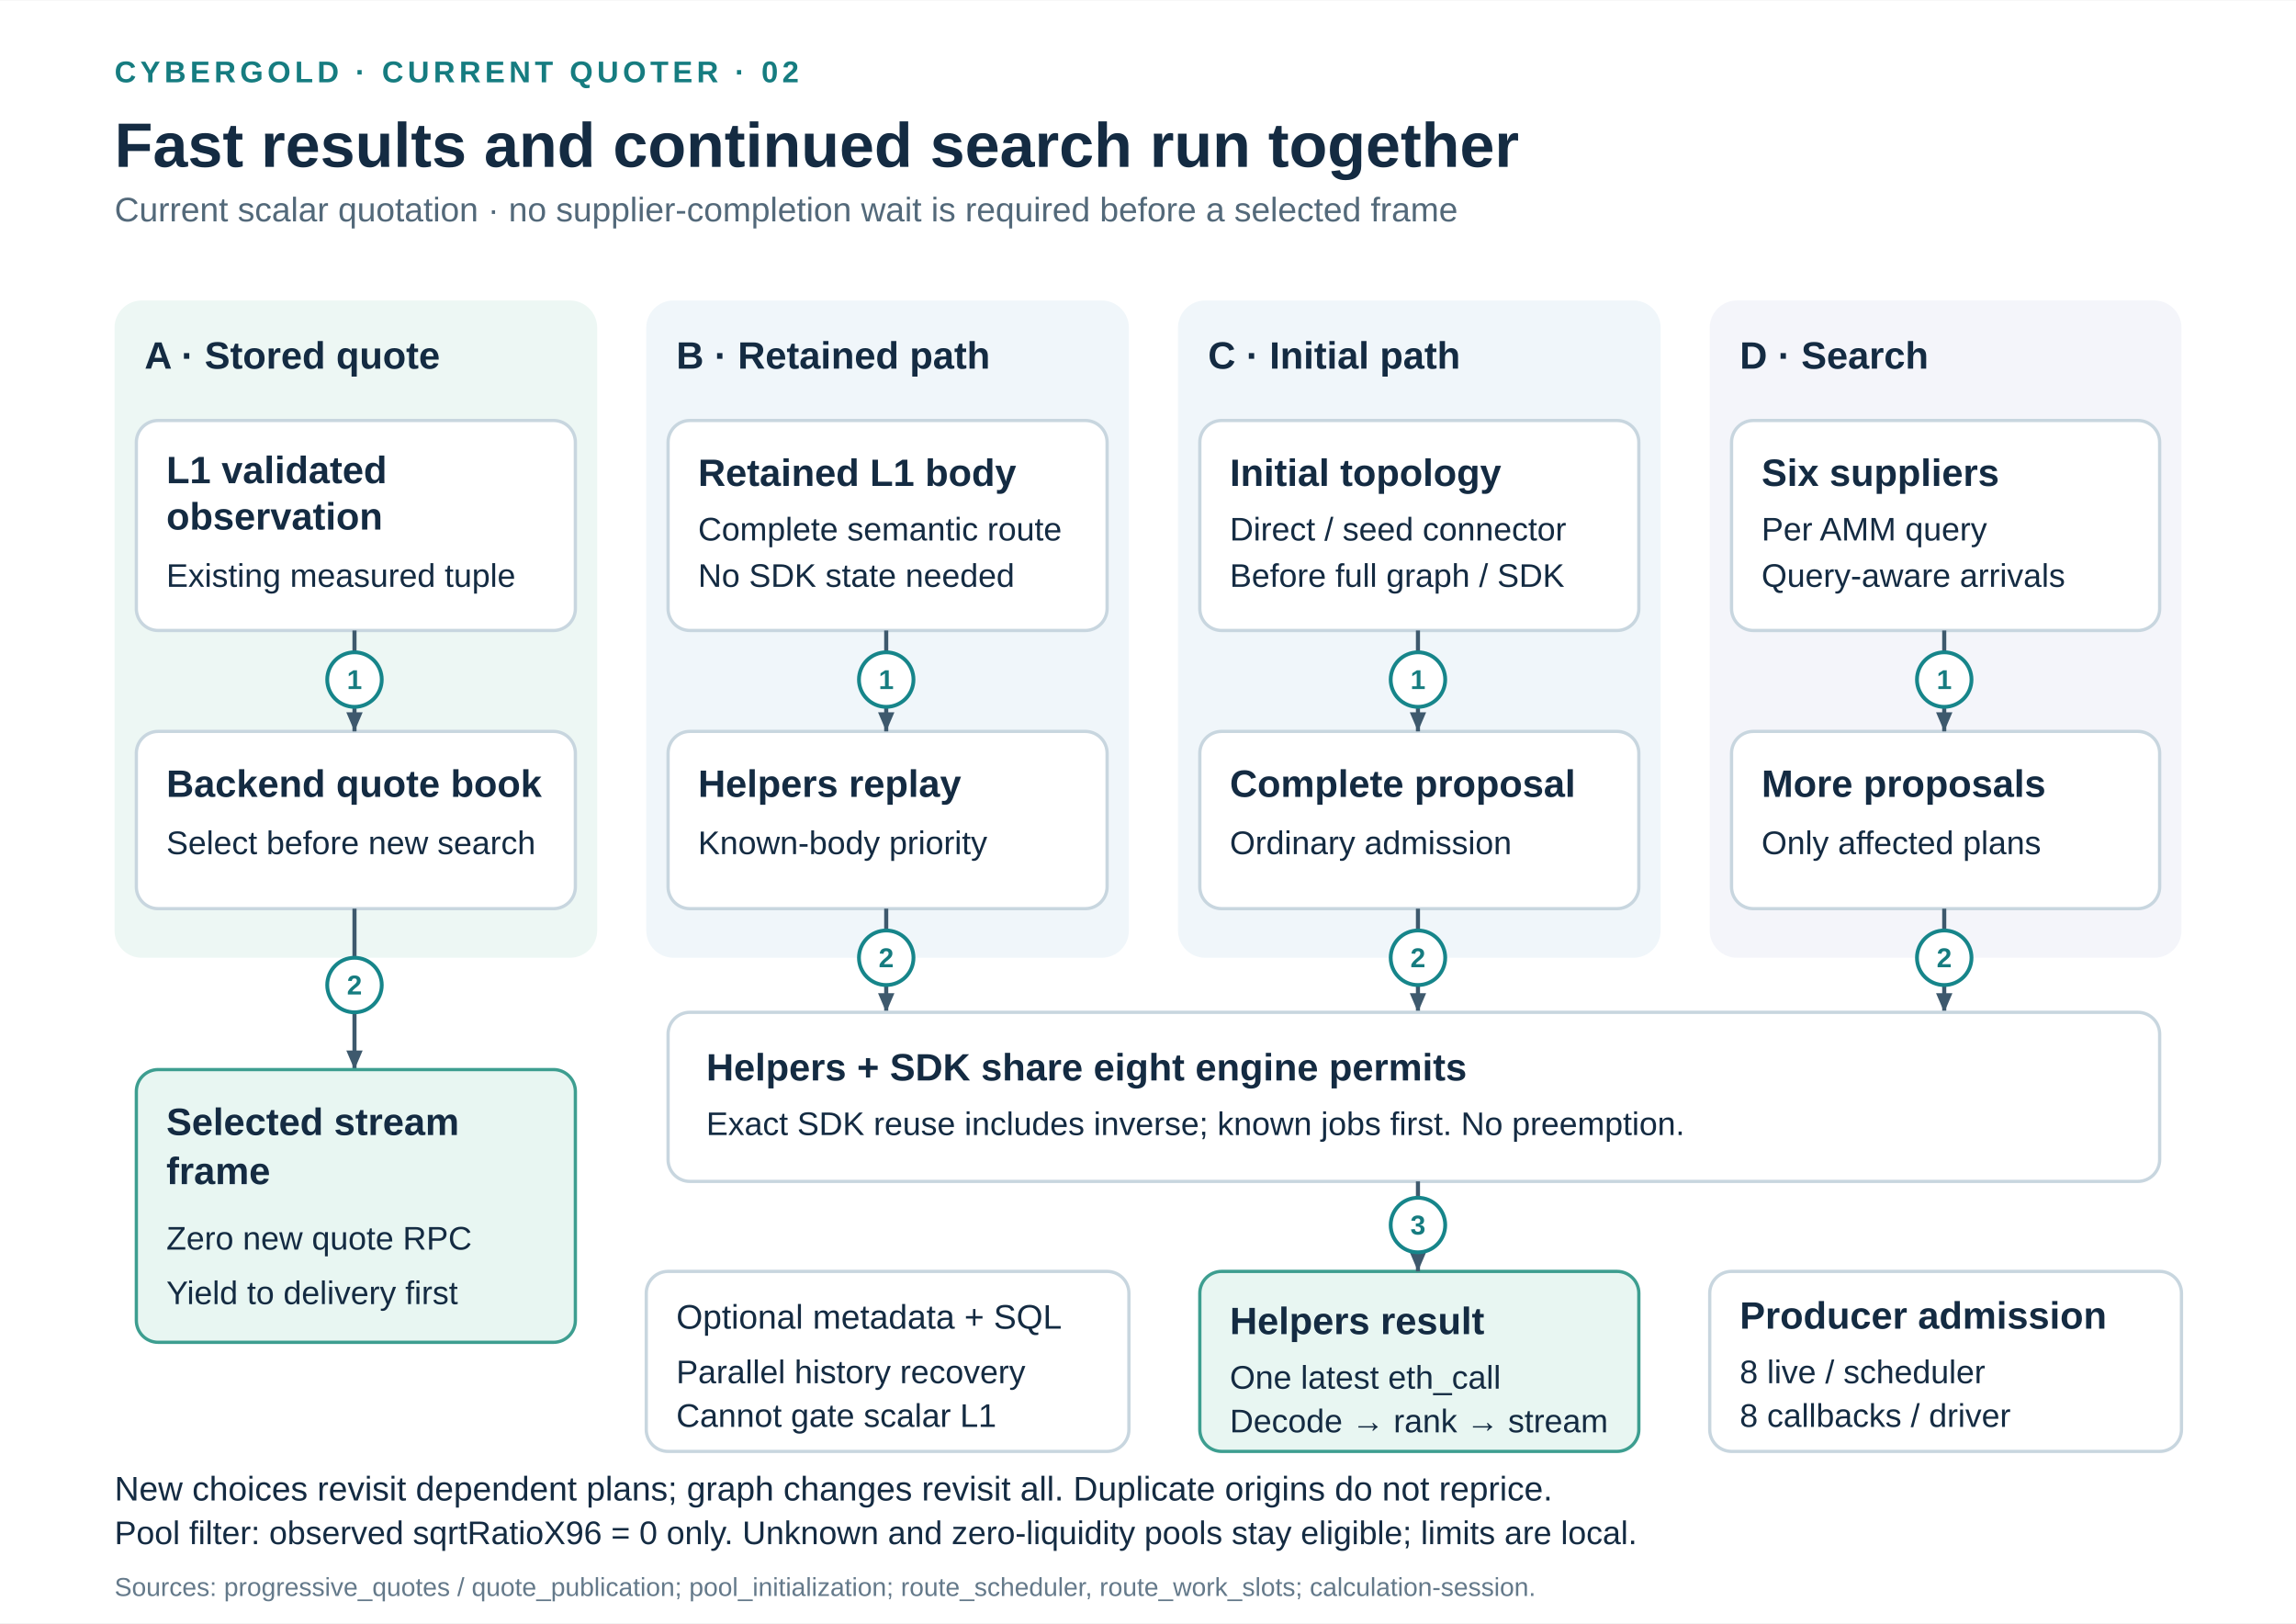
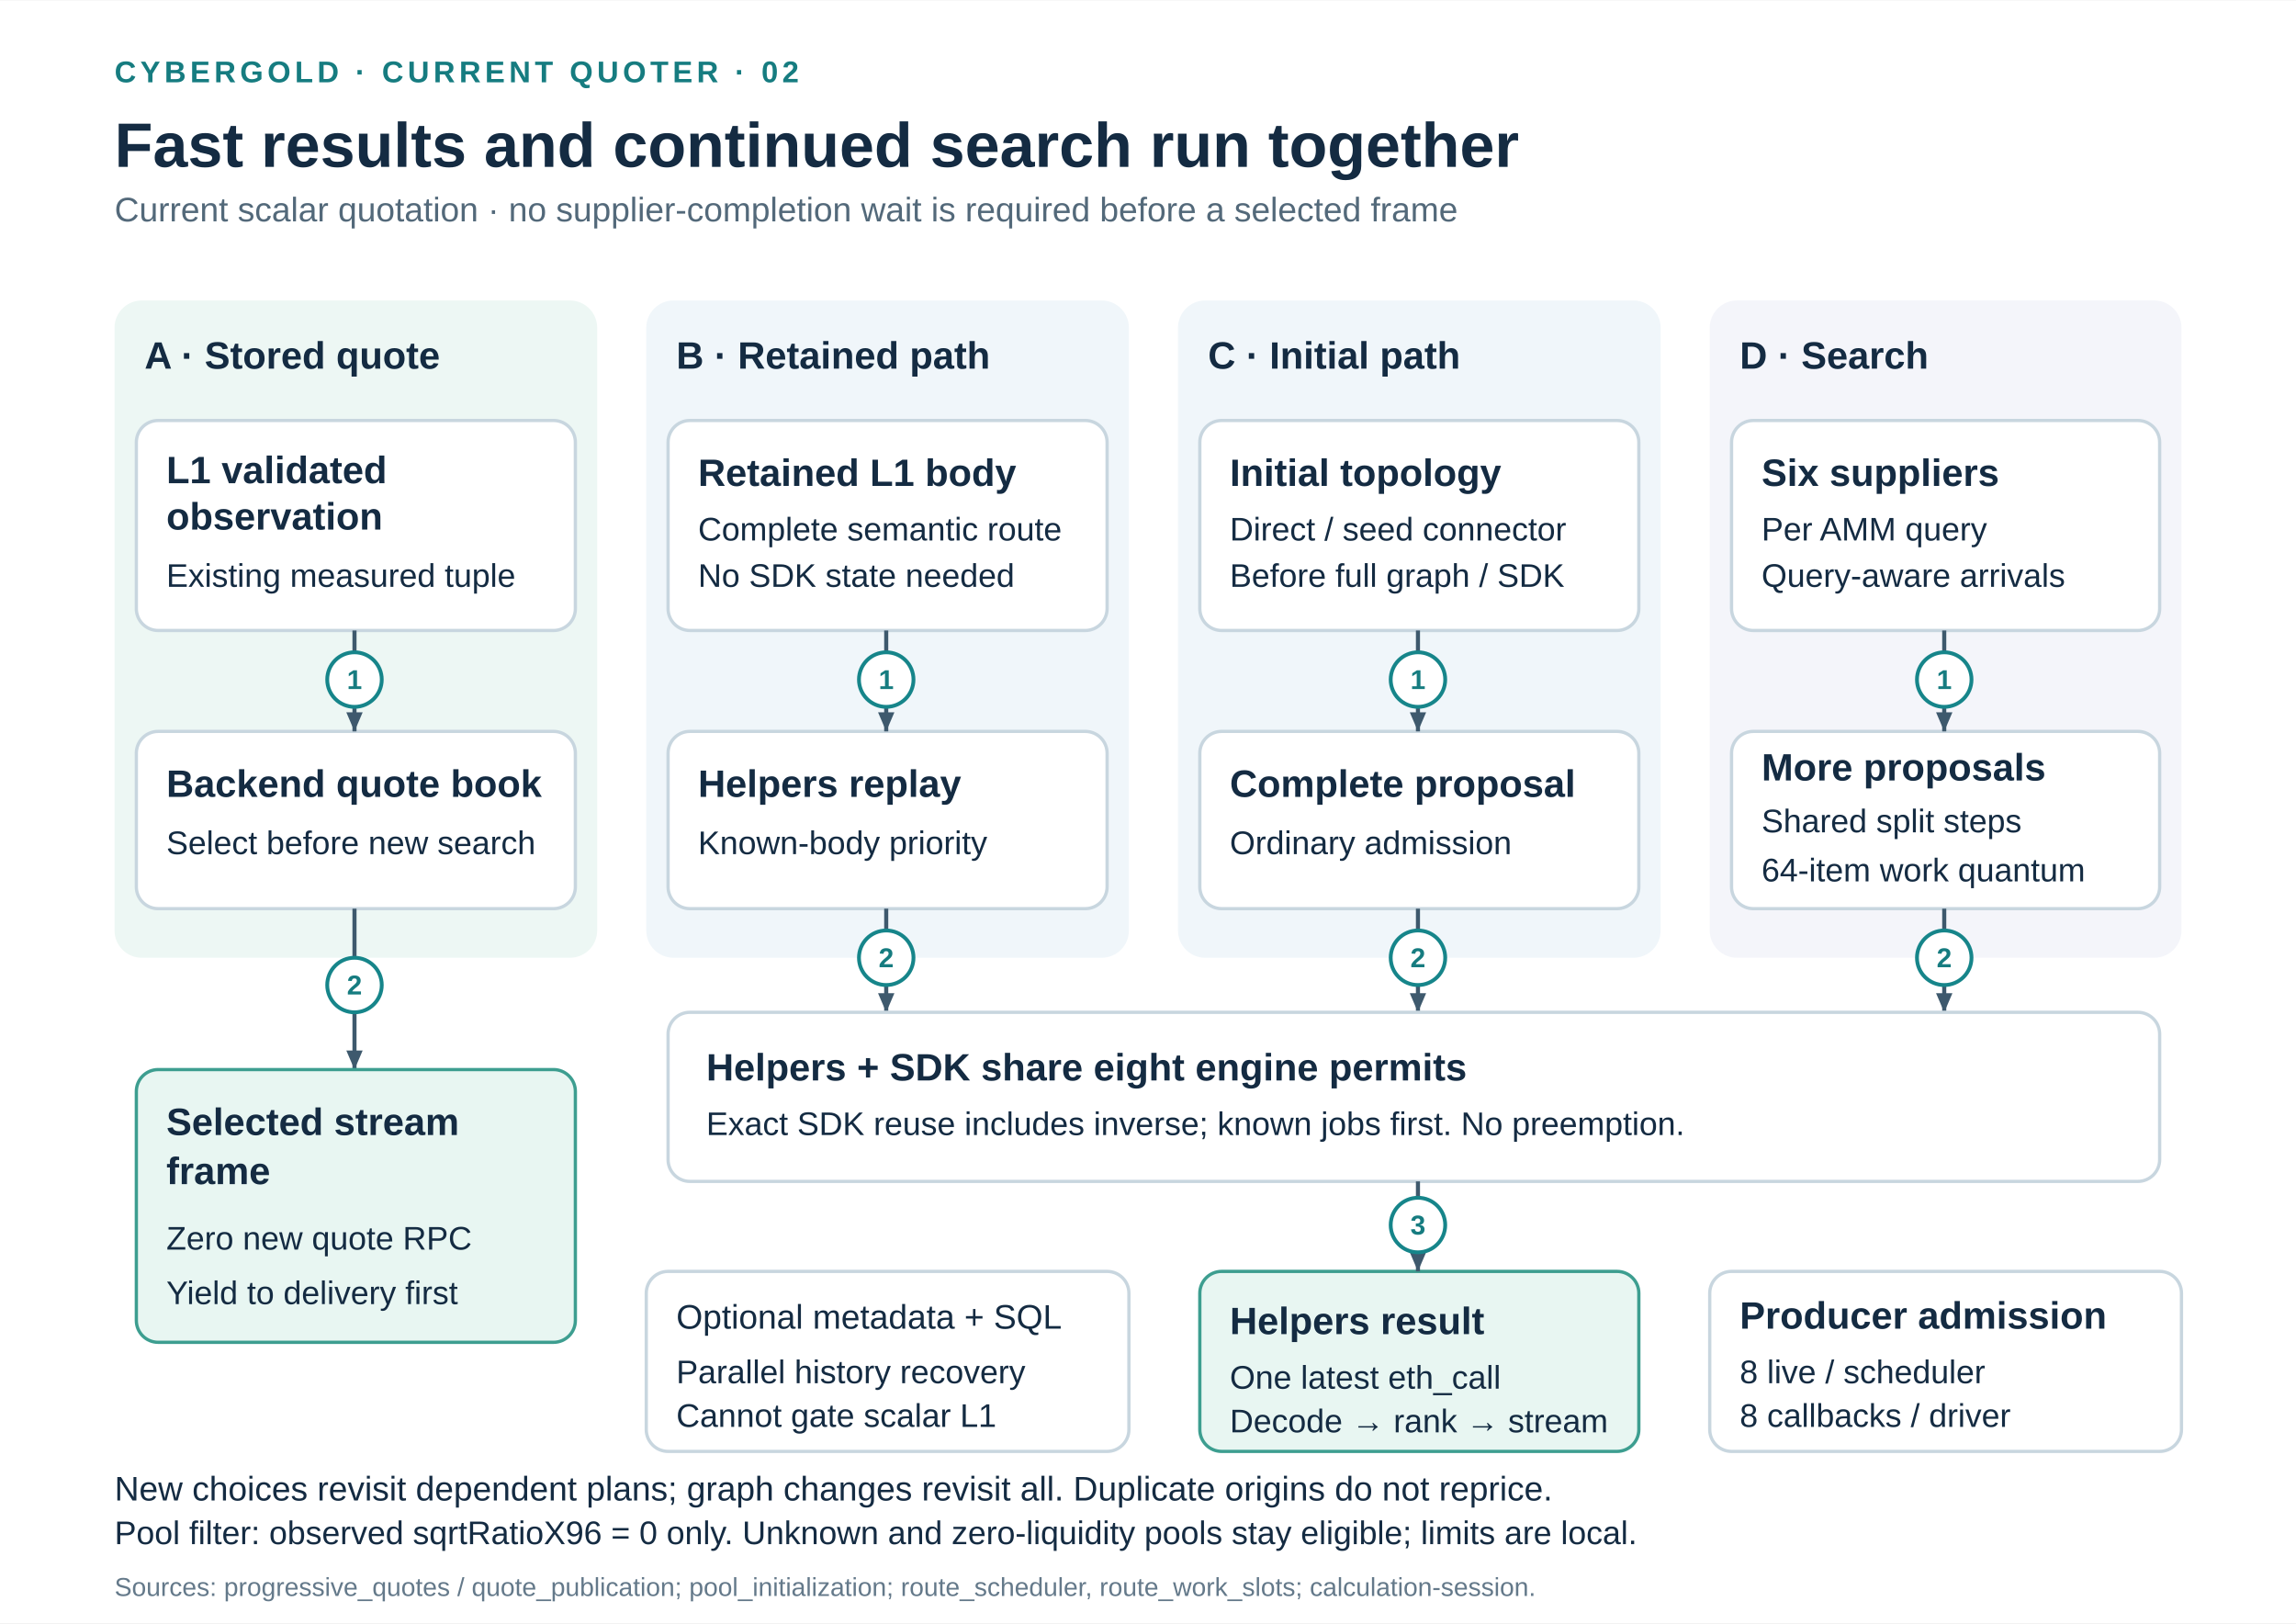
<svg xmlns="http://www.w3.org/2000/svg" width="297mm" height="210mm" viewBox="0 0 842 595" role="img" aria-labelledby="title desc">
  <defs>
    <marker id="arrow" markerWidth="8" markerHeight="8" refX="7" refY="4" orient="auto">
      <path d="M0 0 L8 4 L0 8 Z" fill="#3e596d" />
    </marker>
    <style>
    text{font-family:Arial,Helvetica,sans-serif;fill:#142b42}
    .eyebrow{font-size:11px;font-weight:700;letter-spacing:1.5px;fill:#167c80}
    .title{font-size:23px;font-weight:700}
    .subtitle{font-size:12.5px;fill:#53697a}
    .lane-label{font-size:10px;font-weight:700;letter-spacing:1.2px;fill:#53697a}
    .node{fill:#fff;stroke:#c8d6df;stroke-width:1.2}
    .fresh{fill:#e8f6f2;stroke:#3d9e90;stroke-width:1.2}
    .heading{font-size:14px;font-weight:700}
    .body{font-size:12px}
    .body-large{font-size:12.5px}
    .muted{fill:#53697a}
    .line{fill:none;stroke:#3e596d;stroke-width:1.5}
    .bus{fill:none;stroke:#3e596d;stroke-width:1.5}
    .dashed{fill:none;stroke:#8a9cab;stroke-width:1.3;stroke-dasharray:4 4}
    .step{fill:#fff;stroke:#16858a;stroke-width:1.4}
    .step-text{font-size:10px;font-weight:700;fill:#167c80;text-anchor:middle;dominant-baseline:central}
    .source{font-size:9.5px;fill:#64798a}
  </style>
  </defs>
  <rect width="842" height="595" fill="#fff" />
  <text x="42" y="30" class="eyebrow">CYBERGOLD · CURRENT QUOTER · 02</text>
  <text x="42" y="61" class="title">Fast results and continued search run together</text>
  <text x="42" y="81" class="subtitle">Current scalar quotation · no supplier-completion wait is required before a selected frame</text>
  <rect x="42" y="110" width="177" height="241" rx="10" fill="#edf7f4" />
  <rect x="237" y="110" width="177" height="241" rx="10" fill="#f0f6fa" />
  <rect x="432" y="110" width="177" height="241" rx="10" fill="#f0f6fa" />
  <rect x="627" y="110" width="173" height="241" rx="10" fill="#f4f5fa" />
  <text x="53" y="135" class="heading">A · Stored quote</text>
  <text x="248" y="135" class="heading">B · Retained path</text>
  <text x="443" y="135" class="heading">C · Initial path</text>
  <text x="638" y="135" class="heading">D · Search</text>
  <rect x="50" y="154" width="161" height="77" rx="8" class="node" />
  <text x="61" y="177" class="heading">L1 validated</text>
  <text x="61" y="194" class="heading">observation</text>
  <text x="61" y="215" class="body">Existing measured tuple</text>
  <rect x="245" y="154" width="161" height="77" rx="8" class="node" />
  <text x="256" y="178" class="heading">Retained L1 body</text>
  <text x="256" y="198" class="body">Complete semantic route</text>
  <text x="256" y="215" class="body">No SDK state needed</text>
  <rect x="440" y="154" width="161" height="77" rx="8" class="node" />
  <text x="451" y="178" class="heading">Initial topology</text>
  <text x="451" y="198" class="body">Direct / seed connector</text>
  <text x="451" y="215" class="body">Before full graph / SDK</text>
  <rect x="635" y="154" width="157" height="77" rx="8" class="node" />
  <text x="646" y="178" class="heading">Six suppliers</text>
  <text x="646" y="198" class="body">Per AMM query</text>
  <text x="646" y="215" class="body">Query-aware arrivals</text>
  <rect x="50" y="268" width="161" height="65" rx="8" class="node" />
  <text x="61" y="292" class="heading">Backend quote book</text>
  <text x="61" y="313" class="body">Select before new search</text>
  <rect x="245" y="268" width="161" height="65" rx="8" class="node" />
  <text x="256" y="292" class="heading">Helpers replay</text>
  <text x="256" y="313" class="body">Known-body priority</text>
  <rect x="440" y="268" width="161" height="65" rx="8" class="node" />
  <text x="451" y="292" class="heading">Complete proposal</text>
  <text x="451" y="313" class="body">Ordinary admission</text>
  <rect x="635" y="268" width="157" height="65" rx="8" class="node" />
-   <text x="646" y="292" class="heading">More proposals</text>
-   <text x="646" y="313" class="body">Only affected plans</text>
+   <text x="646" y="286" class="heading">More proposals</text>
+   <text x="646" y="305" class="body">Shared split steps</text>
+   <text x="646" y="323" class="body">64-item work quantum</text>
  <path d="M130 231 V268" class="line" />
  <polygon points="130.00,268.00 127.00,261.00 133.00,261.00" fill="#3e596d" />
  <circle cx="130" cy="249" r="10" class="step" />
  <text x="130" y="249" class="step-text">1</text>
  <path d="M325 231 V268" class="line" />
  <polygon points="325.00,268.00 322.00,261.00 328.00,261.00" fill="#3e596d" />
  <circle cx="325" cy="249" r="10" class="step" />
  <text x="325" y="249" class="step-text">1</text>
  <path d="M520 231 V268" class="line" />
  <polygon points="520.00,268.00 517.00,261.00 523.00,261.00" fill="#3e596d" />
  <circle cx="520" cy="249" r="10" class="step" />
  <text x="520" y="249" class="step-text">1</text>
  <path d="M713 231 V268" class="line" />
  <polygon points="713.00,268.00 710.00,261.00 716.00,261.00" fill="#3e596d" />
  <circle cx="713" cy="249" r="10" class="step" />
  <text x="713" y="249" class="step-text">1</text>
  <path d="M130 333 V392" class="line" />
  <polygon points="130.00,392.00 127.00,385.00 133.00,385.00" fill="#3e596d" />
  <circle cx="130" cy="361" r="10" class="step" />
  <text x="130" y="361" class="step-text">2</text>
  <path d="M325 333 V371" class="line" />
  <polygon points="325.00,371.00 322.00,364.00 328.00,364.00" fill="#3e596d" />
  <circle cx="325" cy="351" r="10" class="step" />
  <text x="325" y="351" class="step-text">2</text>
  <path d="M520 333 V371" class="line" />
  <polygon points="520.00,371.00 517.00,364.00 523.00,364.00" fill="#3e596d" />
  <circle cx="520" cy="351" r="10" class="step" />
  <text x="520" y="351" class="step-text">2</text>
  <path d="M713 333 V371" class="line" />
  <polygon points="713.00,371.00 710.00,364.00 716.00,364.00" fill="#3e596d" />
  <circle cx="713" cy="351" r="10" class="step" />
  <text x="713" y="351" class="step-text">2</text>
  <rect x="245" y="371" width="547" height="62" rx="8" class="node" />
  <text x="259" y="396" class="heading">Helpers + SDK share eight engine permits</text>
  <text x="259" y="416" class="body">Exact SDK reuse includes inverse; known jobs first. No preemption.</text>
  <rect x="50" y="392" width="161" height="100" rx="8" class="fresh" />
  <text x="61" y="416" class="heading">Selected stream</text>
  <text x="61" y="434" class="heading">frame</text>
  <text x="61" y="458" class="body">Zero new quote RPC</text>
  <text x="61" y="478" class="body">Yield to delivery first</text>
  <rect x="440" y="466" width="161" height="66" rx="8" class="fresh" />
  <text x="451" y="489" class="heading">Helpers result</text>
  <text x="451" y="509" class="body">One latest eth_call</text>
  <text x="451" y="525" class="body">Decode → rank → stream</text>
  <path d="M520 433 V466" class="line" />
  <polygon points="520.00,466.00 517.00,459.00 523.00,459.00" fill="#3e596d" />
  <circle cx="520" cy="449" r="10" class="step" />
  <text x="520" y="449" class="step-text">3</text>
  <rect x="237" y="466" width="177" height="66" rx="8" class="node" />
  <text x="248" y="487" class="body-large">Optional metadata + SQL</text>
  <text x="248" y="507" class="body">Parallel history recovery</text>
  <text x="248" y="523" class="body">Cannot gate scalar L1</text>
  <rect x="627" y="466" width="173" height="66" rx="8" class="node" />
  <text x="638" y="487" class="heading">Producer admission</text>
  <text x="638" y="507" class="body">8 live / scheduler</text>
  <text x="638" y="523" class="body">8 callbacks / driver</text>
  <text x="42" y="550" class="body-large">New choices revisit dependent plans; graph changes revisit all. Duplicate origins do not reprice.</text>
  <text x="42" y="566" class="body">Pool filter: observed sqrtRatioX96 = 0 only. Unknown and zero-liquidity pools stay eligible; limits are local.</text>
  <text x="42" y="585" class="source">Sources: progressive_quotes / quote_publication; pool_initialization; route_scheduler, route_work_slots; calculation-session.</text>
</svg>
